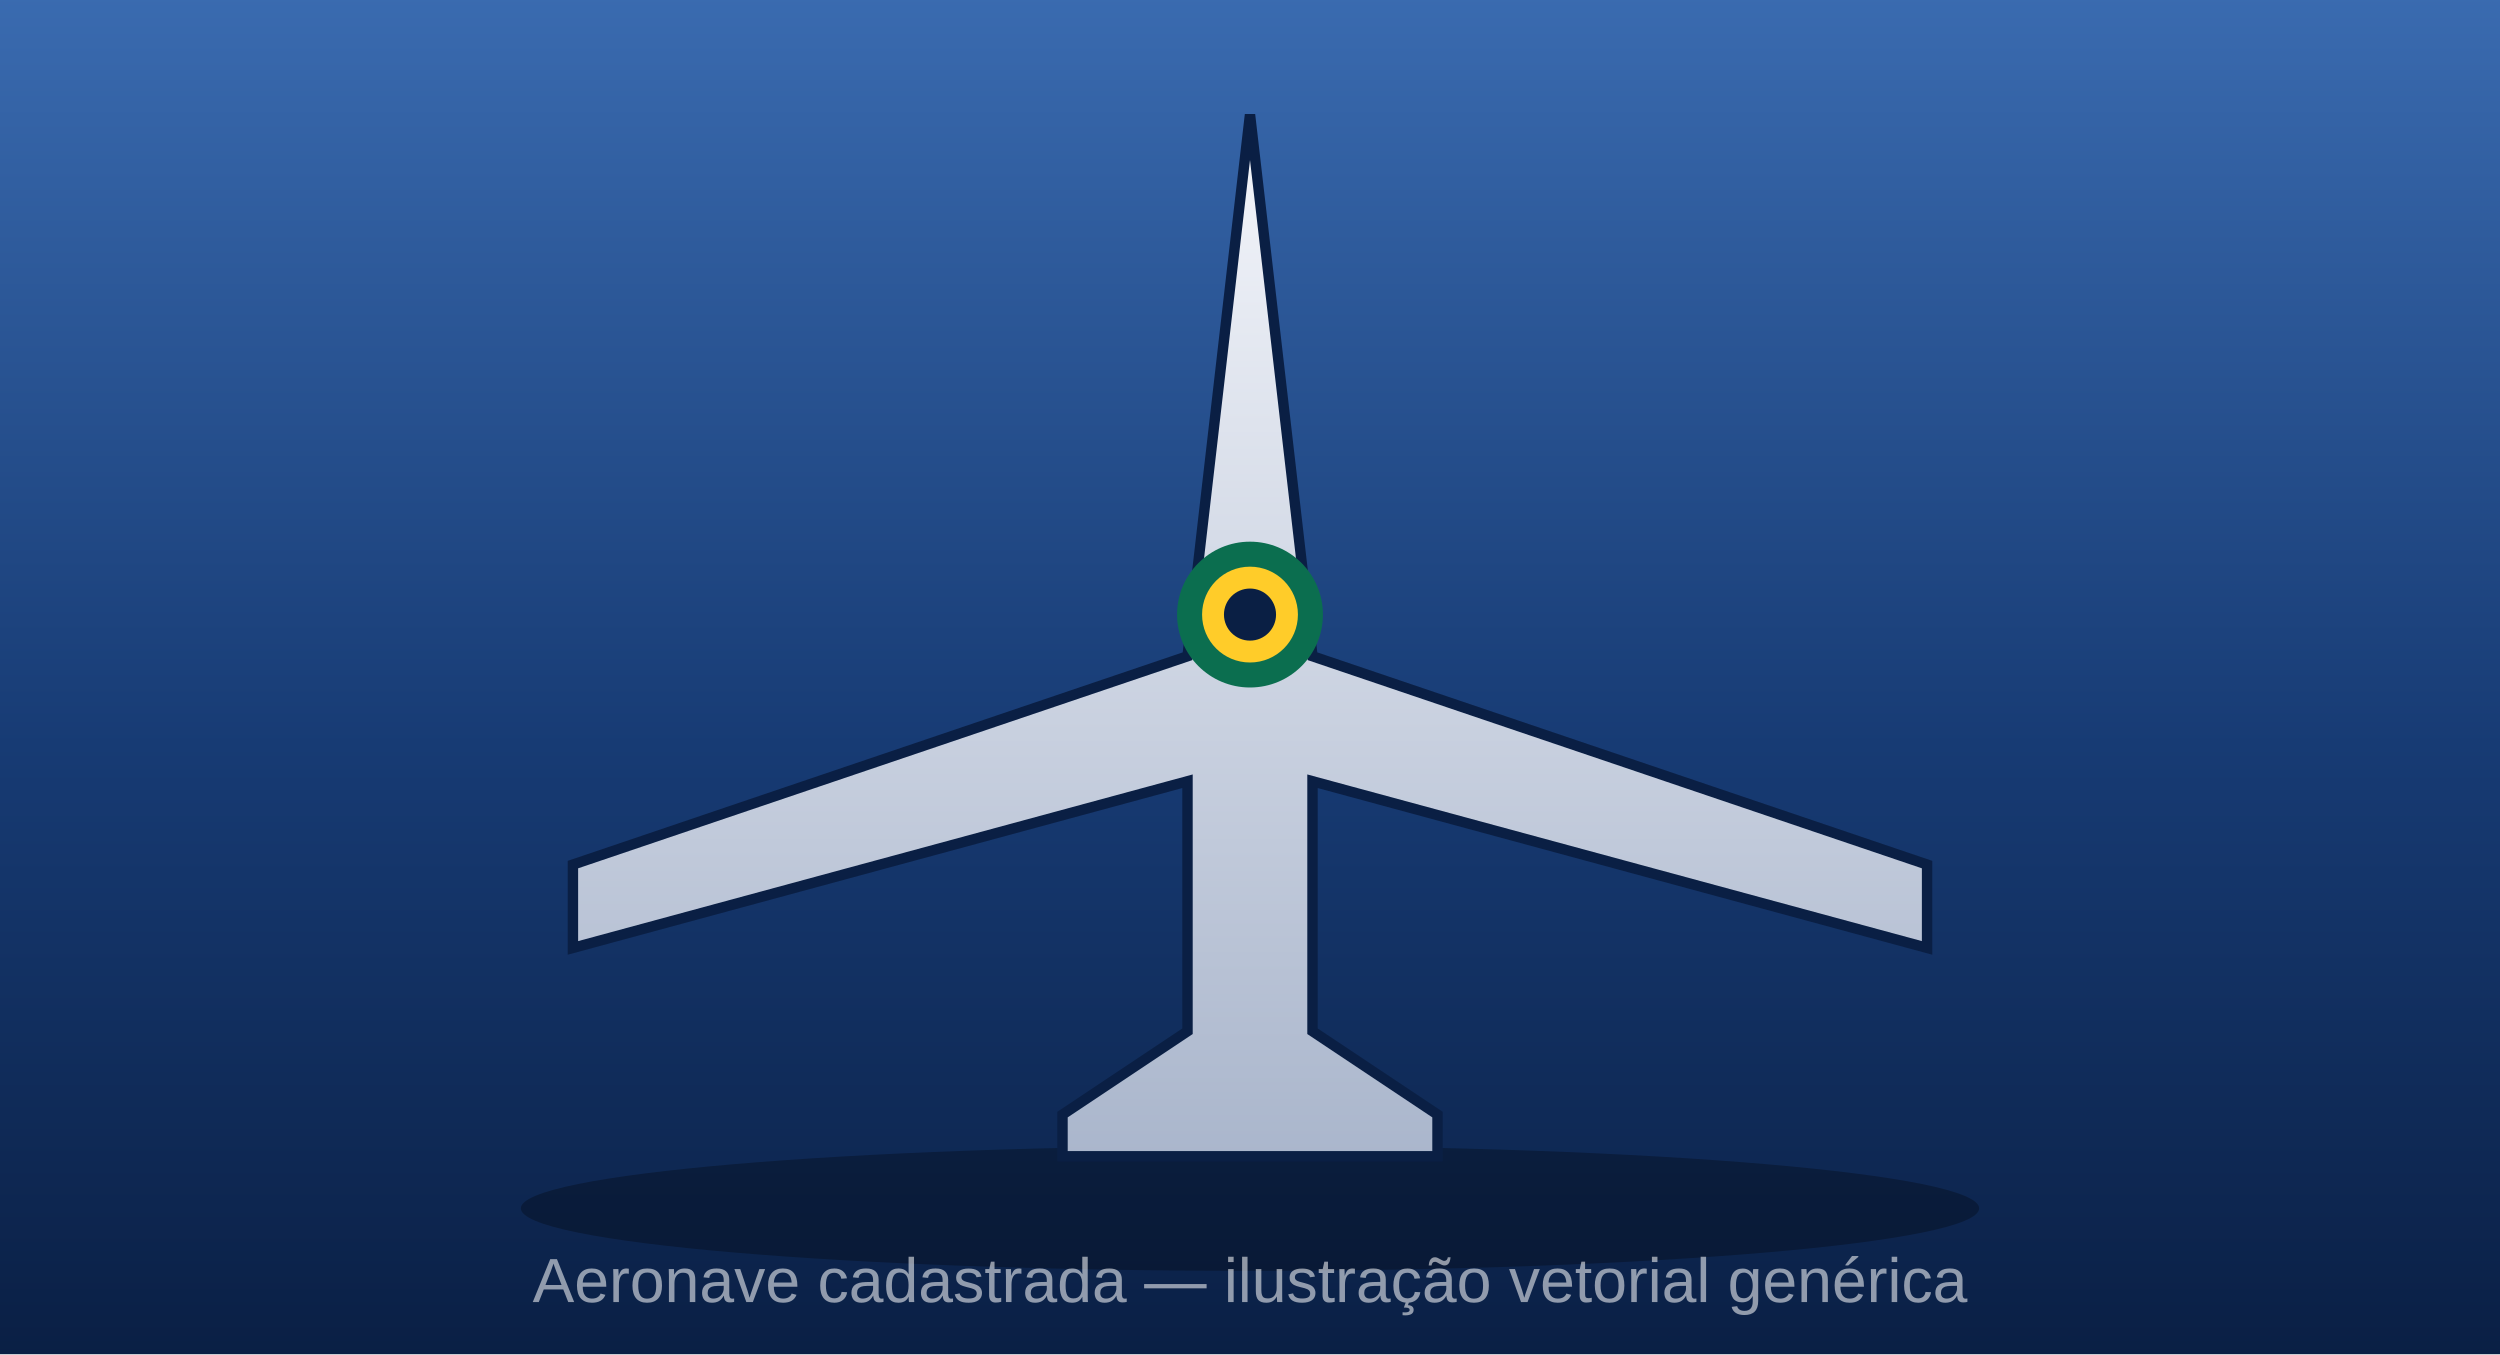
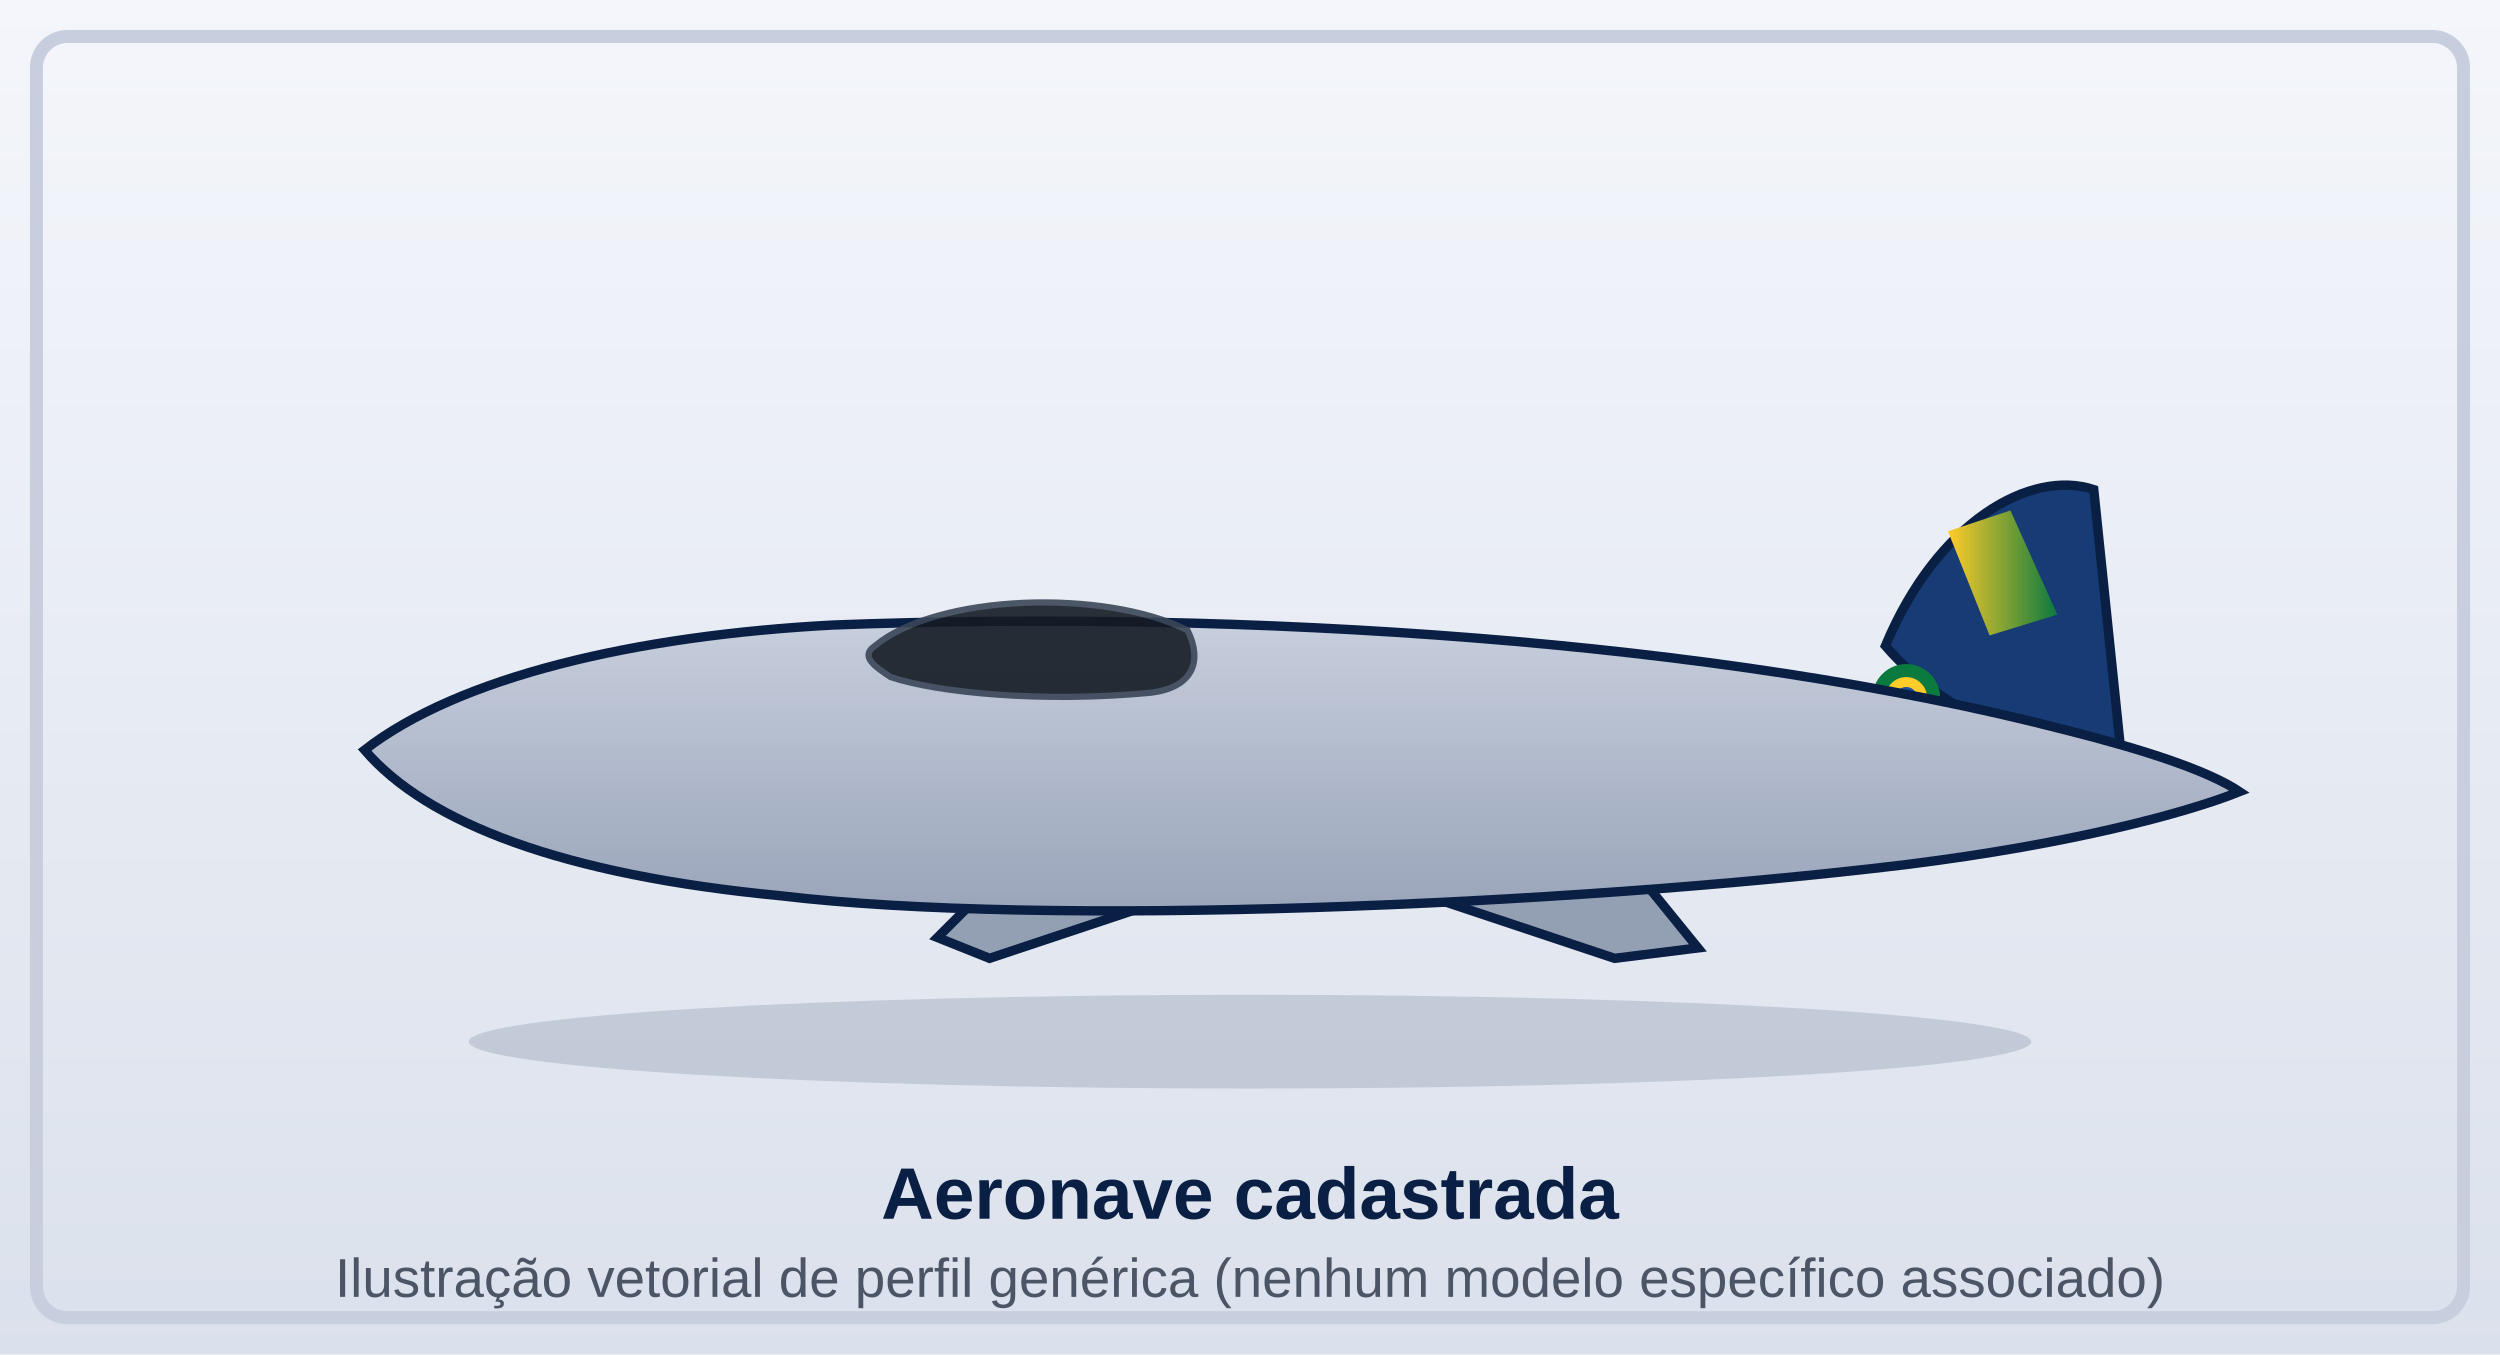
<svg xmlns="http://www.w3.org/2000/svg" viewBox="0 0 480 260">
  <defs>
-     <linearGradient id="sky" x1="0" y1="0" x2="0" y2="1">
-       <stop offset="0%" stop-color="#3a6bb0" />
-       <stop offset="55%" stop-color="#173b74" />
-       <stop offset="100%" stop-color="#0a1f44" />
+     <linearGradient id="mat" x1="0" y1="0" x2="0" y2="1">
+       <stop offset="0%" stop-color="#f4f6fb" />
+       <stop offset="100%" stop-color="#dbe1ec" />
    </linearGradient>
-     <linearGradient id="metal" x1="0" y1="0" x2="0" y2="1">
-       <stop offset="0%" stop-color="#f4f6fb" />
-       <stop offset="100%" stop-color="#aab6cc" />
+     <linearGradient id="body" x1="0" y1="0" x2="0" y2="1">
+       <stop offset="0%" stop-color="#c7cedd" />
+       <stop offset="100%" stop-color="#9aa5ba" />
+     </linearGradient>
+     <linearGradient id="stripe" x1="0" y1="0" x2="1" y2="0">
+       <stop offset="0%" stop-color="#ffcc29" />
+       <stop offset="100%" stop-color="#0b7a3f" />
    </linearGradient>
  </defs>
-   <rect width="480" height="260" fill="url(#sky)" />
-   <ellipse cx="240" cy="232" rx="140" ry="12" fill="#000" opacity="0.28" />
-   <g transform="translate(40 6) scale(2)" fill="url(#metal)" stroke="#0a1f44" stroke-width="1">
-     <path d="M100 8 L106 60 L165 80 L165 88 L106 72 L106 96 L118 104 L118 108 L82 108 L82 104 L94 96 L94 72 L35 88 L35 80 L94 60 Z" />
-     <g stroke="none">
-       <circle cx="100" cy="56" r="7" fill="#0b6e4f" />
-       <circle cx="100" cy="56" r="4.6" fill="#ffcc29" />
-       <circle cx="100" cy="56" r="2.5" fill="#0a1f44" />
-     </g>
-   </g>
-   <text x="240" y="250" text-anchor="middle" font-family="Segoe UI, Arial, sans-serif" font-size="12" fill="#ffffff" opacity="0.55">Aeronave cadastrada — ilustração vetorial genérica</text>
+   <rect width="480" height="260" fill="url(#mat)" />
+   <rect x="7" y="7" width="466" height="246" rx="6" fill="none" stroke="#c7cedd" stroke-width="2.5" />
+   <ellipse cx="240" cy="200" rx="150" ry="9" fill="#0a1f44" opacity="0.14" />
+   <path d="M210,150 L300,150 L326,182 L310,184 L250,164 L190,184 L180,180 Z" fill="#93a0b4" stroke="#0a1f44" stroke-width="1.8" />
+   <path d="M362,124 C372,100 390,90 402,94 L408,152 C393,144 374,138 362,124 Z" fill="#173b74" stroke="#0a1f44" stroke-width="1.8" />
+   <path d="M374,102 L386,98 L395,118 L382,122 Z" fill="url(#stripe)" />
+   <circle cx="366" cy="134" r="6.5" fill="#0b7a3f" />
+   <circle cx="366" cy="134" r="4.0" fill="#ffcc29" />
+   <circle cx="366" cy="134" r="2.1" fill="#1c4f9c" />
+   <path d="M70,144 C88,130 122,122 160,120 C240,117 330,123 396,140            C412,144 424,148 430,152 C420,156 398,162 366,166            C300,174 200,178 150,172 C108,168 82,158 70,144 Z" fill="url(#body)" stroke="#0a1f44" stroke-width="1.8" />
+   <path d="M168,124 C180,114 212,113 228,121 C231,127 229,132 221,133 C200,135 180,133 171,130 C168,128 165,126 168,124 Z" fill="#141b24" opacity="0.9" stroke="#3a4658" stroke-width="1.2" />
+   <text x="240" y="234" text-anchor="middle" font-family="Segoe UI, Arial, sans-serif" font-size="14" font-weight="700" fill="#0a1f44">Aeronave cadastrada</text>
+   <text x="240" y="249" text-anchor="middle" font-family="Segoe UI, Arial, sans-serif" font-size="10.5" fill="#4b5566">Ilustração vetorial de perfil genérica (nenhum modelo específico associado)</text>
</svg>
